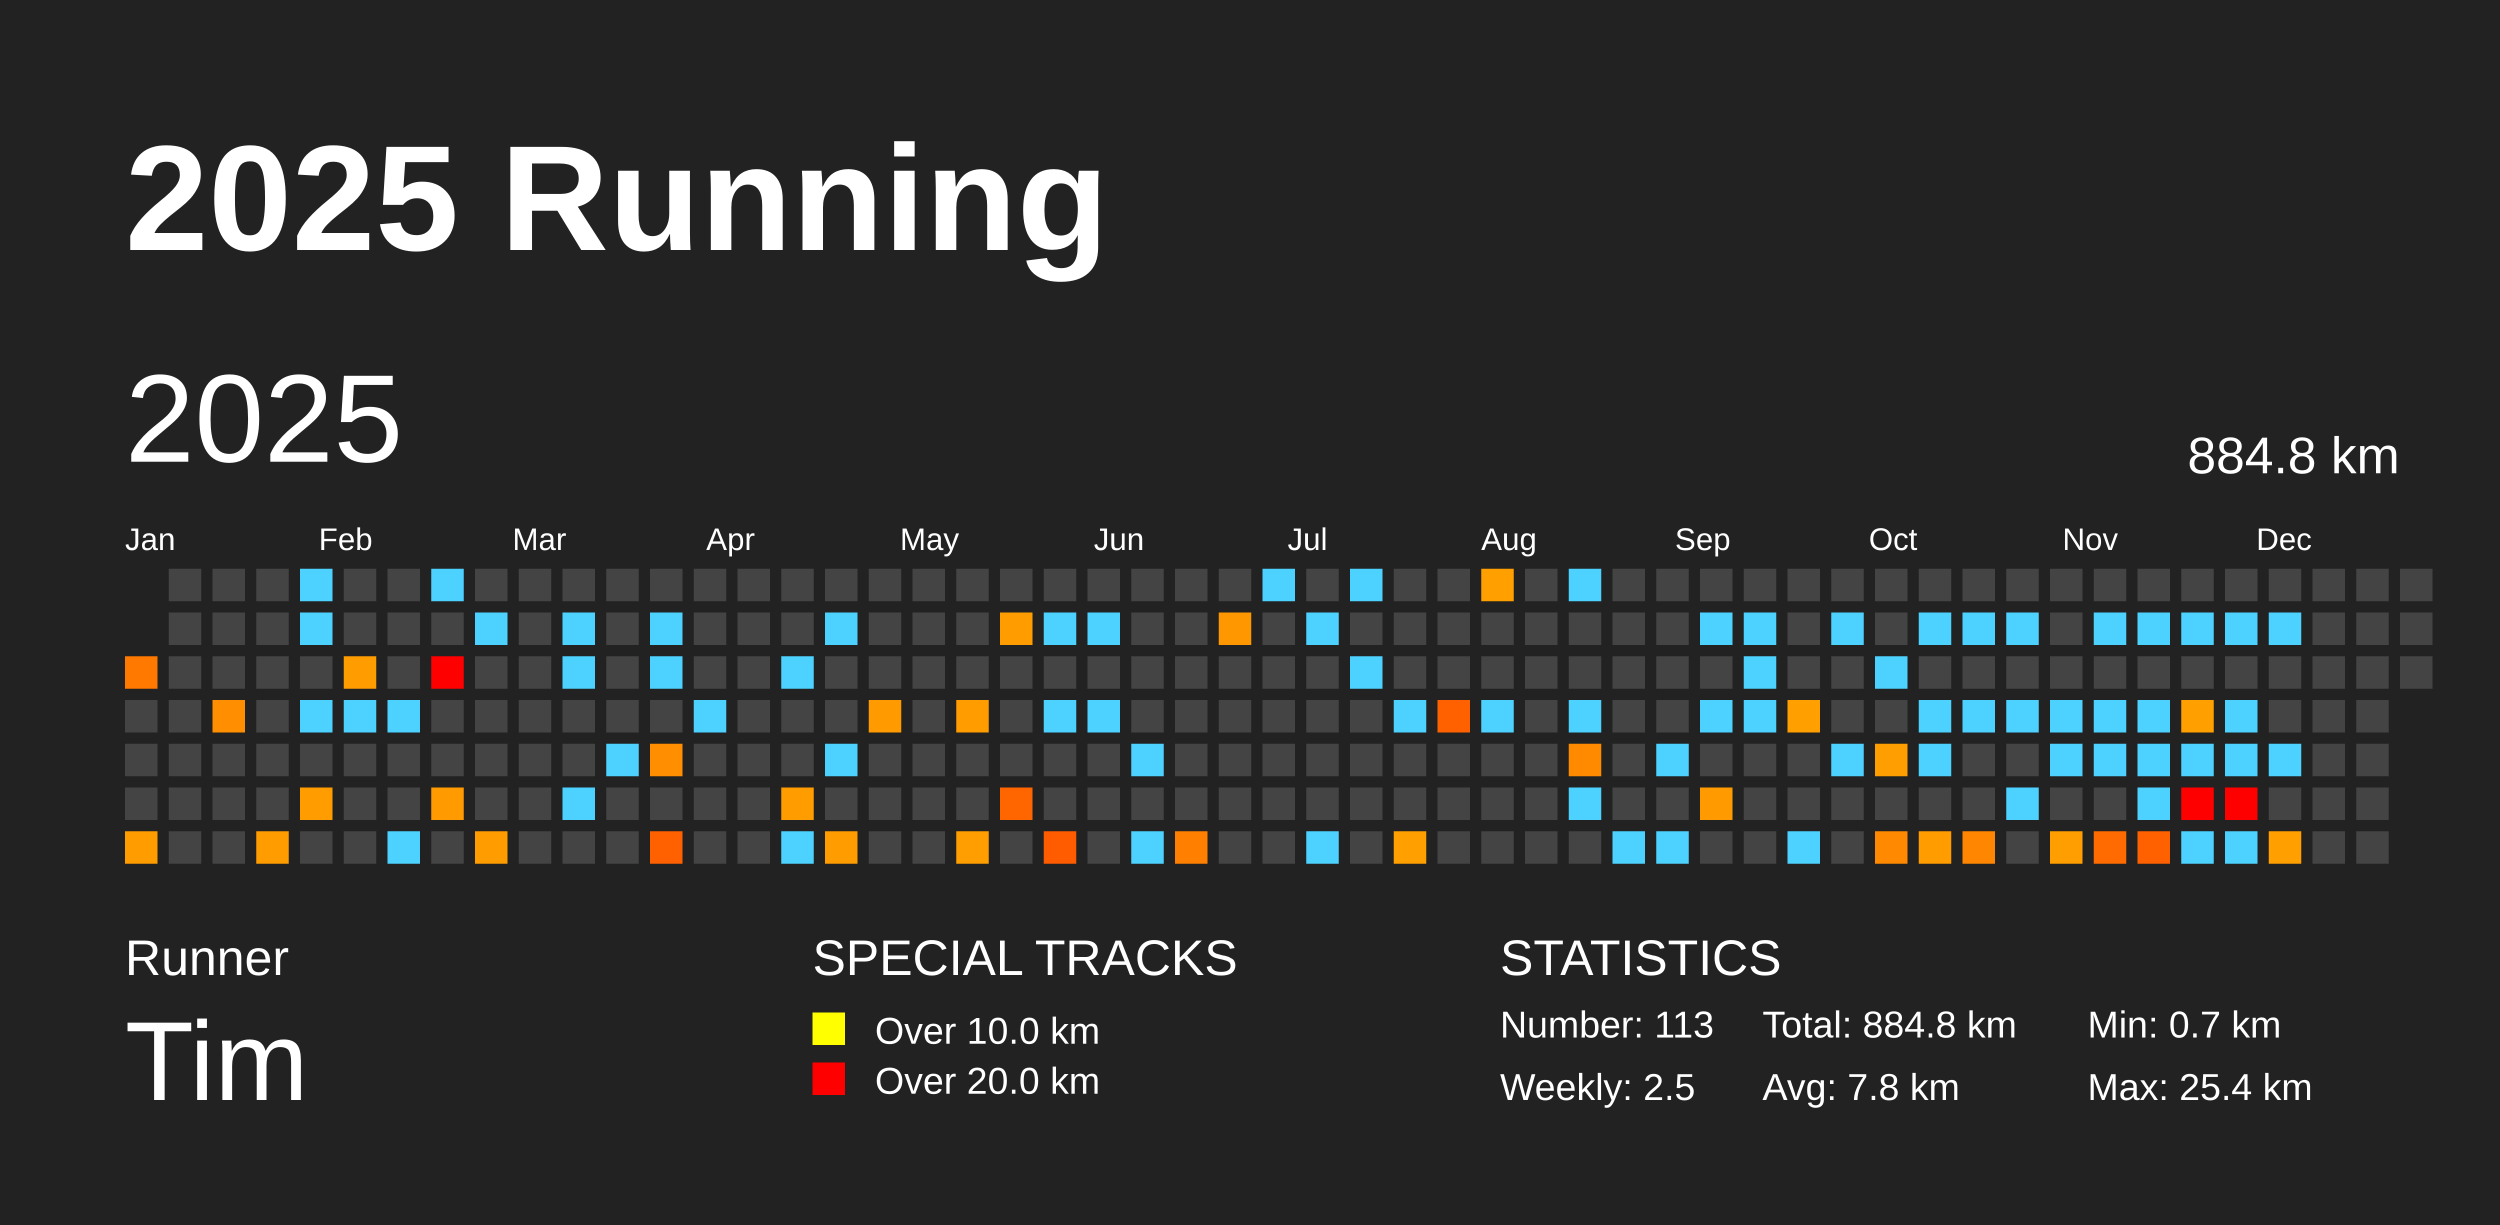
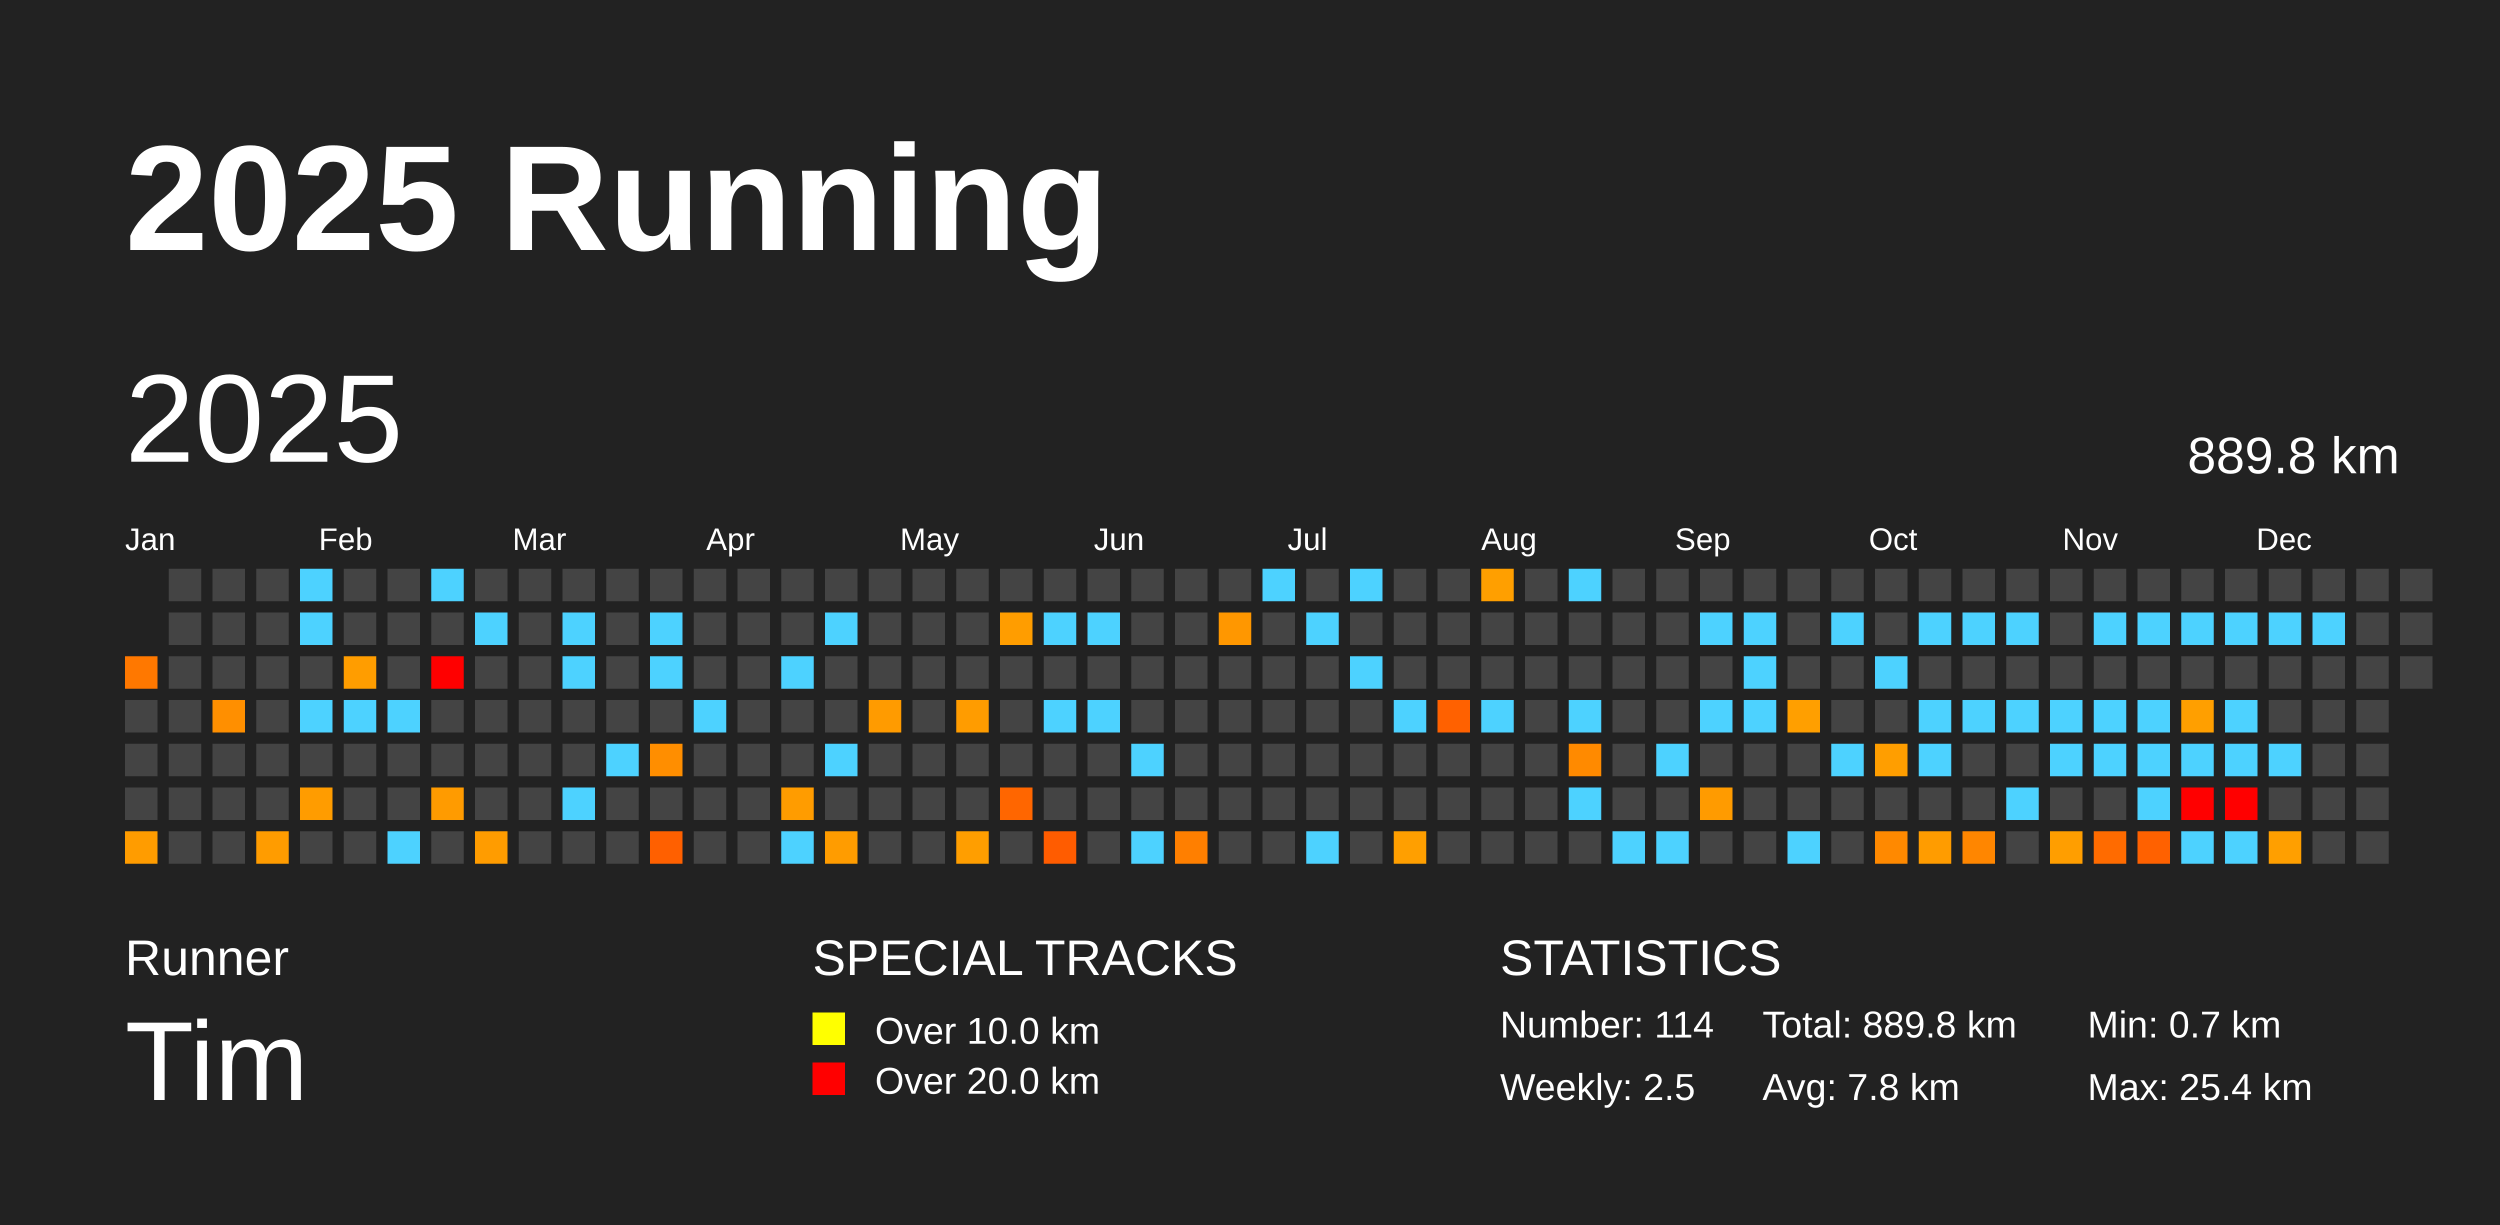
<svg xmlns="http://www.w3.org/2000/svg" baseProfile="full" height="98mm" version="1.1" viewBox="0,0,200,98" width="200mm">
  <defs />
  <rect fill="#222222" height="98" width="200" x="0" y="0" />
  <text fill="#FFFFFF" style="font-size:12px; font-family:Arial; font-weight:bold;" x="10" y="20">2025 Running</text>
  <text fill="#FFFFFF" style="font-size:4px; font-family:Arial" x="10" y="78">Runner</text>
  <text fill="#FFFFFF" style="font-size:9px; font-family:Arial" x="10" y="88">Tim</text>
  <text fill="#FFFFFF" style="font-size:4px; font-family:Arial" x="65" y="78">SPECIAL TRACKS</text>
  <rect fill="yellow" height="2.6" width="2.6" x="65" y="81" />
  <text fill="#FFFFFF" style="font-size:3px; font-family:Arial" x="70" y="83.5">Over 10.0 km</text>
  <rect fill="red" height="2.6" width="2.6" x="65" y="85" />
  <text fill="#FFFFFF" style="font-size:3px; font-family:Arial" x="70" y="87.5">Over 20.0 km</text>
  <text fill="#FFFFFF" style="font-size:4px; font-family:Arial" x="120" y="78">STATISTICS</text>
-   <text fill="#FFFFFF" style="font-size:3px; font-family:Arial" x="120" y="83">Number: 113</text>
+   <text fill="#FFFFFF" style="font-size:3px; font-family:Arial" x="120" y="83">Number: 114</text>
  <text fill="#FFFFFF" style="font-size:3px; font-family:Arial" x="120" y="88">Weekly: 2.5</text>
-   <text fill="#FFFFFF" style="font-size:3px; font-family:Arial" x="141" y="83">Total: 884.8 km</text>
+   <text fill="#FFFFFF" style="font-size:3px; font-family:Arial" x="141" y="83">Total: 889.8 km</text>
  <text fill="#FFFFFF" style="font-size:3px; font-family:Arial" x="141" y="88">Avg: 7.8 km</text>
  <text fill="#FFFFFF" style="font-size:3px; font-family:Arial" x="167" y="83">Min: 0.7 km</text>
  <text fill="#FFFFFF" style="font-size:3px; font-family:Arial" x="167" y="88">Max: 25.4 km</text>
  <text dominant-baseline="hanging" fill="#FFFFFF" style="font-size:10.0px; font-family:Arial;" x="10" y="30">2025</text>
-   <text dominant-baseline="hanging" fill="#FFFFFF" style="font-size:4.125px; font-family:Arial;" x="175" y="35">884.8 km</text>
+   <text dominant-baseline="hanging" fill="#FFFFFF" style="font-size:4.125px; font-family:Arial;" x="175" y="35">889.8 km</text>
  <text fill="#FFFFFF" style="font-size:2.5px; font-family:Arial" x="10.0" y="44">Jan</text>
  <text fill="#FFFFFF" style="font-size:2.5px; font-family:Arial" x="25.5" y="44">Feb</text>
  <text fill="#FFFFFF" style="font-size:2.5px; font-family:Arial" x="41.0" y="44">Mar</text>
  <text fill="#FFFFFF" style="font-size:2.5px; font-family:Arial" x="56.5" y="44">Apr</text>
  <text fill="#FFFFFF" style="font-size:2.5px; font-family:Arial" x="72.0" y="44">May</text>
  <text fill="#FFFFFF" style="font-size:2.5px; font-family:Arial" x="87.5" y="44">Jun</text>
  <text fill="#FFFFFF" style="font-size:2.5px; font-family:Arial" x="103.0" y="44">Jul</text>
  <text fill="#FFFFFF" style="font-size:2.5px; font-family:Arial" x="118.5" y="44">Aug</text>
  <text fill="#FFFFFF" style="font-size:2.5px; font-family:Arial" x="134.0" y="44">Sep</text>
  <text fill="#FFFFFF" style="font-size:2.5px; font-family:Arial" x="149.5" y="44">Oct</text>
  <text fill="#FFFFFF" style="font-size:2.5px; font-family:Arial" x="165.0" y="44">Nov</text>
  <text fill="#FFFFFF" style="font-size:2.5px; font-family:Arial" x="180.5" y="44">Dec</text>
  <rect fill="#ff7800" height="2.6" width="2.6" x="10.0" y="52.5" />
  <rect fill="#444444" height="2.6" width="2.6" x="10.0" y="56.0" />
  <rect fill="#444444" height="2.6" width="2.6" x="10.0" y="59.5" />
  <rect fill="#444444" height="2.6" width="2.6" x="10.0" y="63.0" />
  <rect fill="#ff9c00" height="2.6" width="2.6" x="10.0" y="66.5" />
  <rect fill="#444444" height="2.6" width="2.6" x="13.5" y="45.5" />
  <rect fill="#444444" height="2.6" width="2.6" x="13.5" y="49.0" />
  <rect fill="#444444" height="2.6" width="2.6" x="13.5" y="52.5" />
  <rect fill="#444444" height="2.6" width="2.6" x="13.5" y="56.0" />
  <rect fill="#444444" height="2.6" width="2.6" x="13.5" y="59.5" />
  <rect fill="#444444" height="2.6" width="2.6" x="13.5" y="63.0" />
  <rect fill="#444444" height="2.6" width="2.6" x="13.5" y="66.5" />
  <rect fill="#444444" height="2.6" width="2.6" x="17.0" y="45.5" />
  <rect fill="#444444" height="2.6" width="2.6" x="17.0" y="49.0" />
  <rect fill="#444444" height="2.6" width="2.6" x="17.0" y="52.5" />
  <rect fill="#ff8f00" height="2.6" width="2.6" x="17.0" y="56.0" />
  <rect fill="#444444" height="2.6" width="2.6" x="17.0" y="59.5" />
  <rect fill="#444444" height="2.6" width="2.6" x="17.0" y="63.0" />
  <rect fill="#444444" height="2.6" width="2.6" x="17.0" y="66.5" />
  <rect fill="#444444" height="2.6" width="2.6" x="20.5" y="45.5" />
  <rect fill="#444444" height="2.6" width="2.6" x="20.5" y="49.0" />
  <rect fill="#444444" height="2.6" width="2.6" x="20.5" y="52.5" />
  <rect fill="#444444" height="2.6" width="2.6" x="20.5" y="56.0" />
  <rect fill="#444444" height="2.6" width="2.6" x="20.5" y="59.5" />
  <rect fill="#444444" height="2.6" width="2.6" x="20.5" y="63.0" />
  <rect fill="#ff9c00" height="2.6" width="2.6" x="20.5" y="66.5" />
  <rect fill="#4dd2ff" height="2.6" width="2.6" x="24.0" y="45.5" />
  <rect fill="#4dd2ff" height="2.6" width="2.6" x="24.0" y="49.0" />
  <rect fill="#444444" height="2.6" width="2.6" x="24.0" y="52.5" />
  <rect fill="#4dd2ff" height="2.6" width="2.6" x="24.0" y="56.0" />
  <rect fill="#444444" height="2.6" width="2.6" x="24.0" y="59.5" />
  <rect fill="#ff9c00" height="2.6" width="2.6" x="24.0" y="63.0" />
  <rect fill="#444444" height="2.6" width="2.6" x="24.0" y="66.5" />
  <rect fill="#444444" height="2.6" width="2.6" x="27.5" y="45.5" />
  <rect fill="#444444" height="2.6" width="2.6" x="27.5" y="49.0" />
  <rect fill="#ff9d00" height="2.6" width="2.6" x="27.5" y="52.5" />
  <rect fill="#4dd2ff" height="2.6" width="2.6" x="27.5" y="56.0" />
  <rect fill="#444444" height="2.6" width="2.6" x="27.5" y="59.5" />
  <rect fill="#444444" height="2.6" width="2.6" x="27.5" y="63.0" />
  <rect fill="#444444" height="2.6" width="2.6" x="27.5" y="66.5" />
  <rect fill="#444444" height="2.6" width="2.6" x="31.0" y="45.5" />
  <rect fill="#444444" height="2.6" width="2.6" x="31.0" y="49.0" />
  <rect fill="#444444" height="2.6" width="2.6" x="31.0" y="52.5" />
  <rect fill="#4dd2ff" height="2.6" width="2.6" x="31.0" y="56.0" />
  <rect fill="#444444" height="2.6" width="2.6" x="31.0" y="59.5" />
  <rect fill="#444444" height="2.6" width="2.6" x="31.0" y="63.0" />
  <rect fill="#4dd2ff" height="2.6" width="2.6" x="31.0" y="66.5" />
  <rect fill="#4dd2ff" height="2.6" width="2.6" x="34.5" y="45.5" />
  <rect fill="#444444" height="2.6" width="2.6" x="34.5" y="49.0" />
  <rect fill="red" height="2.6" width="2.6" x="34.5" y="52.5" />
  <rect fill="#444444" height="2.6" width="2.6" x="34.5" y="56.0" />
  <rect fill="#444444" height="2.6" width="2.6" x="34.5" y="59.5" />
  <rect fill="#ff9b00" height="2.6" width="2.6" x="34.5" y="63.0" />
  <rect fill="#444444" height="2.6" width="2.6" x="34.5" y="66.5" />
  <rect fill="#444444" height="2.6" width="2.6" x="38.0" y="45.5" />
  <rect fill="#4dd2ff" height="2.6" width="2.6" x="38.0" y="49.0" />
  <rect fill="#444444" height="2.6" width="2.6" x="38.0" y="52.5" />
  <rect fill="#444444" height="2.6" width="2.6" x="38.0" y="56.0" />
  <rect fill="#444444" height="2.6" width="2.6" x="38.0" y="59.5" />
  <rect fill="#444444" height="2.6" width="2.6" x="38.0" y="63.0" />
  <rect fill="#ff9c00" height="2.6" width="2.6" x="38.0" y="66.5" />
  <rect fill="#444444" height="2.6" width="2.6" x="41.5" y="45.5" />
  <rect fill="#444444" height="2.6" width="2.6" x="41.5" y="49.0" />
  <rect fill="#444444" height="2.6" width="2.6" x="41.5" y="52.5" />
  <rect fill="#444444" height="2.6" width="2.6" x="41.5" y="56.0" />
  <rect fill="#444444" height="2.6" width="2.6" x="41.5" y="59.5" />
  <rect fill="#444444" height="2.6" width="2.6" x="41.5" y="63.0" />
  <rect fill="#444444" height="2.6" width="2.6" x="41.5" y="66.5" />
  <rect fill="#444444" height="2.6" width="2.6" x="45.0" y="45.5" />
  <rect fill="#4dd2ff" height="2.6" width="2.6" x="45.0" y="49.0" />
  <rect fill="#4dd2ff" height="2.6" width="2.6" x="45.0" y="52.5" />
  <rect fill="#444444" height="2.6" width="2.6" x="45.0" y="56.0" />
  <rect fill="#444444" height="2.6" width="2.6" x="45.0" y="59.5" />
  <rect fill="#4dd2ff" height="2.6" width="2.6" x="45.0" y="63.0" />
  <rect fill="#444444" height="2.6" width="2.6" x="45.0" y="66.5" />
  <rect fill="#444444" height="2.6" width="2.6" x="48.5" y="45.5" />
  <rect fill="#444444" height="2.6" width="2.6" x="48.5" y="49.0" />
  <rect fill="#444444" height="2.6" width="2.6" x="48.5" y="52.5" />
  <rect fill="#444444" height="2.6" width="2.6" x="48.5" y="56.0" />
  <rect fill="#4dd2ff" height="2.6" width="2.6" x="48.5" y="59.5" />
  <rect fill="#444444" height="2.6" width="2.6" x="48.5" y="63.0" />
  <rect fill="#444444" height="2.6" width="2.6" x="48.5" y="66.5" />
  <rect fill="#444444" height="2.6" width="2.6" x="52.0" y="45.5" />
  <rect fill="#4dd2ff" height="2.6" width="2.6" x="52.0" y="49.0" />
  <rect fill="#4dd2ff" height="2.6" width="2.6" x="52.0" y="52.5" />
  <rect fill="#444444" height="2.6" width="2.6" x="52.0" y="56.0" />
  <rect fill="#ff8e00" height="2.6" width="2.6" x="52.0" y="59.5" />
  <rect fill="#444444" height="2.6" width="2.6" x="52.0" y="63.0" />
  <rect fill="#ff6000" height="2.6" width="2.6" x="52.0" y="66.5" />
  <rect fill="#444444" height="2.6" width="2.6" x="55.5" y="45.5" />
  <rect fill="#444444" height="2.6" width="2.6" x="55.5" y="49.0" />
  <rect fill="#444444" height="2.6" width="2.6" x="55.5" y="52.5" />
  <rect fill="#4dd2ff" height="2.6" width="2.6" x="55.5" y="56.0" />
  <rect fill="#444444" height="2.6" width="2.6" x="55.5" y="59.5" />
  <rect fill="#444444" height="2.6" width="2.6" x="55.5" y="63.0" />
  <rect fill="#444444" height="2.6" width="2.6" x="55.5" y="66.5" />
  <rect fill="#444444" height="2.6" width="2.6" x="59.0" y="45.5" />
  <rect fill="#444444" height="2.6" width="2.6" x="59.0" y="49.0" />
  <rect fill="#444444" height="2.6" width="2.6" x="59.0" y="52.5" />
  <rect fill="#444444" height="2.6" width="2.6" x="59.0" y="56.0" />
  <rect fill="#444444" height="2.6" width="2.6" x="59.0" y="59.5" />
  <rect fill="#444444" height="2.6" width="2.6" x="59.0" y="63.0" />
  <rect fill="#444444" height="2.6" width="2.6" x="59.0" y="66.5" />
  <rect fill="#444444" height="2.6" width="2.6" x="62.5" y="45.5" />
  <rect fill="#444444" height="2.6" width="2.6" x="62.5" y="49.0" />
  <rect fill="#4dd2ff" height="2.6" width="2.6" x="62.5" y="52.5" />
  <rect fill="#444444" height="2.6" width="2.6" x="62.5" y="56.0" />
  <rect fill="#444444" height="2.6" width="2.6" x="62.5" y="59.5" />
  <rect fill="#ff9c00" height="2.6" width="2.6" x="62.5" y="63.0" />
  <rect fill="#4dd2ff" height="2.6" width="2.6" x="62.5" y="66.5" />
  <rect fill="#444444" height="2.6" width="2.6" x="66.0" y="45.5" />
  <rect fill="#4dd2ff" height="2.6" width="2.6" x="66.0" y="49.0" />
  <rect fill="#444444" height="2.6" width="2.6" x="66.0" y="52.5" />
  <rect fill="#444444" height="2.6" width="2.6" x="66.0" y="56.0" />
  <rect fill="#4dd2ff" height="2.6" width="2.6" x="66.0" y="59.5" />
  <rect fill="#444444" height="2.6" width="2.6" x="66.0" y="63.0" />
  <rect fill="#ff9c00" height="2.6" width="2.6" x="66.0" y="66.5" />
  <rect fill="#444444" height="2.6" width="2.6" x="69.5" y="45.5" />
  <rect fill="#444444" height="2.6" width="2.6" x="69.5" y="49.0" />
  <rect fill="#444444" height="2.6" width="2.6" x="69.5" y="52.5" />
  <rect fill="#ff9b00" height="2.6" width="2.6" x="69.5" y="56.0" />
  <rect fill="#444444" height="2.6" width="2.6" x="69.5" y="59.5" />
  <rect fill="#444444" height="2.6" width="2.6" x="69.5" y="63.0" />
  <rect fill="#444444" height="2.6" width="2.6" x="69.5" y="66.5" />
  <rect fill="#444444" height="2.6" width="2.6" x="73.0" y="45.5" />
  <rect fill="#444444" height="2.6" width="2.6" x="73.0" y="49.0" />
  <rect fill="#444444" height="2.6" width="2.6" x="73.0" y="52.5" />
  <rect fill="#444444" height="2.6" width="2.6" x="73.0" y="56.0" />
  <rect fill="#444444" height="2.6" width="2.6" x="73.0" y="59.5" />
  <rect fill="#444444" height="2.6" width="2.6" x="73.0" y="63.0" />
  <rect fill="#444444" height="2.6" width="2.6" x="73.0" y="66.5" />
  <rect fill="#444444" height="2.6" width="2.6" x="76.5" y="45.5" />
  <rect fill="#444444" height="2.6" width="2.6" x="76.5" y="49.0" />
  <rect fill="#444444" height="2.6" width="2.6" x="76.5" y="52.5" />
  <rect fill="#ff9c00" height="2.6" width="2.6" x="76.5" y="56.0" />
  <rect fill="#444444" height="2.6" width="2.6" x="76.5" y="59.5" />
  <rect fill="#444444" height="2.6" width="2.6" x="76.5" y="63.0" />
  <rect fill="#ff9e00" height="2.6" width="2.6" x="76.5" y="66.5" />
  <rect fill="#444444" height="2.6" width="2.6" x="80.0" y="45.5" />
  <rect fill="#ff9d00" height="2.6" width="2.6" x="80.0" y="49.0" />
  <rect fill="#444444" height="2.6" width="2.6" x="80.0" y="52.5" />
  <rect fill="#444444" height="2.6" width="2.6" x="80.0" y="56.0" />
  <rect fill="#444444" height="2.6" width="2.6" x="80.0" y="59.5" />
  <rect fill="#ff6600" height="2.6" width="2.6" x="80.0" y="63.0" />
  <rect fill="#444444" height="2.6" width="2.6" x="80.0" y="66.5" />
  <rect fill="#444444" height="2.6" width="2.6" x="83.5" y="45.5" />
  <rect fill="#4dd2ff" height="2.6" width="2.6" x="83.5" y="49.0" />
  <rect fill="#444444" height="2.6" width="2.6" x="83.5" y="52.5" />
  <rect fill="#4dd2ff" height="2.6" width="2.6" x="83.5" y="56.0" />
  <rect fill="#444444" height="2.6" width="2.6" x="83.5" y="59.5" />
  <rect fill="#444444" height="2.6" width="2.6" x="83.5" y="63.0" />
  <rect fill="#ff5c00" height="2.6" width="2.6" x="83.5" y="66.5" />
  <rect fill="#444444" height="2.6" width="2.6" x="87.0" y="45.5" />
  <rect fill="#4dd2ff" height="2.6" width="2.6" x="87.0" y="49.0" />
  <rect fill="#444444" height="2.6" width="2.6" x="87.0" y="52.5" />
  <rect fill="#4dd2ff" height="2.6" width="2.6" x="87.0" y="56.0" />
  <rect fill="#444444" height="2.6" width="2.6" x="87.0" y="59.5" />
  <rect fill="#444444" height="2.6" width="2.6" x="87.0" y="63.0" />
  <rect fill="#444444" height="2.6" width="2.6" x="87.0" y="66.5" />
  <rect fill="#444444" height="2.6" width="2.6" x="90.5" y="45.5" />
  <rect fill="#444444" height="2.6" width="2.6" x="90.5" y="49.0" />
  <rect fill="#444444" height="2.6" width="2.6" x="90.5" y="52.5" />
  <rect fill="#444444" height="2.6" width="2.6" x="90.5" y="56.0" />
  <rect fill="#4dd2ff" height="2.6" width="2.6" x="90.5" y="59.5" />
  <rect fill="#444444" height="2.6" width="2.6" x="90.5" y="63.0" />
  <rect fill="#4dd2ff" height="2.6" width="2.6" x="90.5" y="66.5" />
  <rect fill="#444444" height="2.6" width="2.6" x="94.0" y="45.5" />
  <rect fill="#444444" height="2.6" width="2.6" x="94.0" y="49.0" />
  <rect fill="#444444" height="2.6" width="2.6" x="94.0" y="52.5" />
  <rect fill="#444444" height="2.6" width="2.6" x="94.0" y="56.0" />
  <rect fill="#444444" height="2.6" width="2.6" x="94.0" y="59.5" />
  <rect fill="#444444" height="2.6" width="2.6" x="94.0" y="63.0" />
  <rect fill="#ff7f00" height="2.6" width="2.6" x="94.0" y="66.5" />
  <rect fill="#444444" height="2.6" width="2.6" x="97.5" y="45.5" />
  <rect fill="#ff9700" height="2.6" width="2.6" x="97.5" y="49.0" />
  <rect fill="#444444" height="2.6" width="2.6" x="97.5" y="52.5" />
  <rect fill="#444444" height="2.6" width="2.6" x="97.5" y="56.0" />
  <rect fill="#444444" height="2.6" width="2.6" x="97.5" y="59.5" />
  <rect fill="#444444" height="2.6" width="2.6" x="97.5" y="63.0" />
  <rect fill="#444444" height="2.6" width="2.6" x="97.5" y="66.5" />
  <rect fill="#4dd2ff" height="2.6" width="2.6" x="101.0" y="45.5" />
  <rect fill="#444444" height="2.6" width="2.6" x="101.0" y="49.0" />
  <rect fill="#444444" height="2.6" width="2.6" x="101.0" y="52.5" />
  <rect fill="#444444" height="2.6" width="2.6" x="101.0" y="56.0" />
  <rect fill="#444444" height="2.6" width="2.6" x="101.0" y="59.5" />
  <rect fill="#444444" height="2.6" width="2.6" x="101.0" y="63.0" />
  <rect fill="#444444" height="2.6" width="2.6" x="101.0" y="66.5" />
  <rect fill="#444444" height="2.6" width="2.6" x="104.5" y="45.5" />
  <rect fill="#4dd2ff" height="2.6" width="2.6" x="104.5" y="49.0" />
  <rect fill="#444444" height="2.6" width="2.6" x="104.5" y="52.5" />
  <rect fill="#444444" height="2.6" width="2.6" x="104.5" y="56.0" />
  <rect fill="#444444" height="2.6" width="2.6" x="104.5" y="59.5" />
  <rect fill="#444444" height="2.6" width="2.6" x="104.5" y="63.0" />
  <rect fill="#4dd2ff" height="2.6" width="2.6" x="104.5" y="66.5" />
  <rect fill="#4dd2ff" height="2.6" width="2.6" x="108.0" y="45.5" />
  <rect fill="#444444" height="2.6" width="2.6" x="108.0" y="49.0" />
  <rect fill="#4dd2ff" height="2.6" width="2.6" x="108.0" y="52.5" />
  <rect fill="#444444" height="2.6" width="2.6" x="108.0" y="56.0" />
  <rect fill="#444444" height="2.6" width="2.6" x="108.0" y="59.5" />
  <rect fill="#444444" height="2.6" width="2.6" x="108.0" y="63.0" />
  <rect fill="#444444" height="2.6" width="2.6" x="108.0" y="66.5" />
  <rect fill="#444444" height="2.6" width="2.6" x="111.5" y="45.5" />
  <rect fill="#444444" height="2.6" width="2.6" x="111.5" y="49.0" />
  <rect fill="#444444" height="2.6" width="2.6" x="111.5" y="52.5" />
  <rect fill="#4dd2ff" height="2.6" width="2.6" x="111.5" y="56.0" />
  <rect fill="#444444" height="2.6" width="2.6" x="111.5" y="59.5" />
  <rect fill="#444444" height="2.6" width="2.6" x="111.5" y="63.0" />
  <rect fill="#ff9f00" height="2.6" width="2.6" x="111.5" y="66.5" />
  <rect fill="#444444" height="2.6" width="2.6" x="115.0" y="45.5" />
  <rect fill="#444444" height="2.6" width="2.6" x="115.0" y="49.0" />
  <rect fill="#444444" height="2.6" width="2.6" x="115.0" y="52.5" />
  <rect fill="#ff6100" height="2.6" width="2.6" x="115.0" y="56.0" />
  <rect fill="#444444" height="2.6" width="2.6" x="115.0" y="59.5" />
  <rect fill="#444444" height="2.6" width="2.6" x="115.0" y="63.0" />
  <rect fill="#444444" height="2.6" width="2.6" x="115.0" y="66.5" />
  <rect fill="#ff9f00" height="2.6" width="2.6" x="118.5" y="45.5" />
  <rect fill="#444444" height="2.6" width="2.6" x="118.5" y="49.0" />
  <rect fill="#444444" height="2.6" width="2.6" x="118.5" y="52.5" />
  <rect fill="#4dd2ff" height="2.6" width="2.6" x="118.5" y="56.0" />
  <rect fill="#444444" height="2.6" width="2.6" x="118.5" y="59.5" />
  <rect fill="#444444" height="2.6" width="2.6" x="118.5" y="63.0" />
  <rect fill="#444444" height="2.6" width="2.6" x="118.5" y="66.5" />
  <rect fill="#444444" height="2.6" width="2.6" x="122.0" y="45.5" />
  <rect fill="#444444" height="2.6" width="2.6" x="122.0" y="49.0" />
  <rect fill="#444444" height="2.6" width="2.6" x="122.0" y="52.5" />
  <rect fill="#444444" height="2.6" width="2.6" x="122.0" y="56.0" />
  <rect fill="#444444" height="2.6" width="2.6" x="122.0" y="59.5" />
  <rect fill="#444444" height="2.6" width="2.6" x="122.0" y="63.0" />
  <rect fill="#444444" height="2.6" width="2.6" x="122.0" y="66.5" />
  <rect fill="#4dd2ff" height="2.6" width="2.6" x="125.5" y="45.5" />
  <rect fill="#444444" height="2.6" width="2.6" x="125.5" y="49.0" />
  <rect fill="#444444" height="2.6" width="2.6" x="125.5" y="52.5" />
  <rect fill="#4dd2ff" height="2.6" width="2.6" x="125.5" y="56.0" />
  <rect fill="#ff8a00" height="2.6" width="2.6" x="125.5" y="59.5" />
  <rect fill="#4dd2ff" height="2.6" width="2.6" x="125.5" y="63.0" />
  <rect fill="#444444" height="2.6" width="2.6" x="125.5" y="66.5" />
  <rect fill="#444444" height="2.6" width="2.6" x="129.0" y="45.5" />
  <rect fill="#444444" height="2.6" width="2.6" x="129.0" y="49.0" />
  <rect fill="#444444" height="2.6" width="2.6" x="129.0" y="52.5" />
  <rect fill="#444444" height="2.6" width="2.6" x="129.0" y="56.0" />
  <rect fill="#444444" height="2.6" width="2.6" x="129.0" y="59.5" />
  <rect fill="#444444" height="2.6" width="2.6" x="129.0" y="63.0" />
  <rect fill="#4dd2ff" height="2.6" width="2.6" x="129.0" y="66.5" />
  <rect fill="#444444" height="2.6" width="2.6" x="132.5" y="45.5" />
  <rect fill="#444444" height="2.6" width="2.6" x="132.5" y="49.0" />
  <rect fill="#444444" height="2.6" width="2.6" x="132.5" y="52.5" />
  <rect fill="#444444" height="2.6" width="2.6" x="132.5" y="56.0" />
  <rect fill="#4dd2ff" height="2.6" width="2.6" x="132.5" y="59.5" />
  <rect fill="#444444" height="2.6" width="2.6" x="132.5" y="63.0" />
  <rect fill="#4dd2ff" height="2.6" width="2.6" x="132.5" y="66.5" />
  <rect fill="#444444" height="2.6" width="2.6" x="136.0" y="45.5" />
  <rect fill="#4dd2ff" height="2.6" width="2.6" x="136.0" y="49.0" />
  <rect fill="#444444" height="2.6" width="2.6" x="136.0" y="52.5" />
  <rect fill="#4dd2ff" height="2.6" width="2.6" x="136.0" y="56.0" />
  <rect fill="#444444" height="2.6" width="2.6" x="136.0" y="59.5" />
  <rect fill="#ff9b00" height="2.6" width="2.6" x="136.0" y="63.0" />
  <rect fill="#444444" height="2.6" width="2.6" x="136.0" y="66.5" />
  <rect fill="#444444" height="2.6" width="2.6" x="139.5" y="45.5" />
  <rect fill="#4dd2ff" height="2.6" width="2.6" x="139.5" y="49.0" />
  <rect fill="#4dd2ff" height="2.6" width="2.6" x="139.5" y="52.5" />
  <rect fill="#4dd2ff" height="2.6" width="2.6" x="139.5" y="56.0" />
  <rect fill="#444444" height="2.6" width="2.6" x="139.5" y="59.5" />
  <rect fill="#444444" height="2.6" width="2.6" x="139.5" y="63.0" />
  <rect fill="#444444" height="2.6" width="2.6" x="139.5" y="66.5" />
  <rect fill="#444444" height="2.6" width="2.6" x="143.0" y="45.5" />
  <rect fill="#444444" height="2.6" width="2.6" x="143.0" y="49.0" />
  <rect fill="#444444" height="2.6" width="2.6" x="143.0" y="52.5" />
  <rect fill="#ff9f00" height="2.6" width="2.6" x="143.0" y="56.0" />
  <rect fill="#444444" height="2.6" width="2.6" x="143.0" y="59.5" />
  <rect fill="#444444" height="2.6" width="2.6" x="143.0" y="63.0" />
  <rect fill="#4dd2ff" height="2.6" width="2.6" x="143.0" y="66.5" />
  <rect fill="#444444" height="2.6" width="2.6" x="146.5" y="45.5" />
  <rect fill="#4dd2ff" height="2.6" width="2.6" x="146.5" y="49.0" />
  <rect fill="#444444" height="2.6" width="2.6" x="146.5" y="52.5" />
  <rect fill="#444444" height="2.6" width="2.6" x="146.5" y="56.0" />
  <rect fill="#4dd2ff" height="2.6" width="2.6" x="146.5" y="59.5" />
  <rect fill="#444444" height="2.6" width="2.6" x="146.5" y="63.0" />
  <rect fill="#444444" height="2.6" width="2.6" x="146.5" y="66.5" />
  <rect fill="#444444" height="2.6" width="2.6" x="150.0" y="45.5" />
  <rect fill="#444444" height="2.6" width="2.6" x="150.0" y="49.0" />
  <rect fill="#4dd2ff" height="2.6" width="2.6" x="150.0" y="52.5" />
  <rect fill="#444444" height="2.6" width="2.6" x="150.0" y="56.0" />
  <rect fill="#ff9e00" height="2.6" width="2.6" x="150.0" y="59.5" />
  <rect fill="#444444" height="2.6" width="2.6" x="150.0" y="63.0" />
  <rect fill="#ff8900" height="2.6" width="2.6" x="150.0" y="66.5" />
  <rect fill="#444444" height="2.6" width="2.6" x="153.5" y="45.5" />
  <rect fill="#4dd2ff" height="2.6" width="2.6" x="153.5" y="49.0" />
  <rect fill="#444444" height="2.6" width="2.6" x="153.5" y="52.5" />
  <rect fill="#4dd2ff" height="2.6" width="2.6" x="153.5" y="56.0" />
  <rect fill="#4dd2ff" height="2.6" width="2.6" x="153.5" y="59.5" />
  <rect fill="#444444" height="2.6" width="2.6" x="153.5" y="63.0" />
  <rect fill="#ff9c00" height="2.6" width="2.6" x="153.5" y="66.5" />
  <rect fill="#444444" height="2.6" width="2.6" x="157.0" y="45.5" />
  <rect fill="#4dd2ff" height="2.6" width="2.6" x="157.0" y="49.0" />
  <rect fill="#444444" height="2.6" width="2.6" x="157.0" y="52.5" />
  <rect fill="#4dd2ff" height="2.6" width="2.6" x="157.0" y="56.0" />
  <rect fill="#444444" height="2.6" width="2.6" x="157.0" y="59.5" />
  <rect fill="#444444" height="2.6" width="2.6" x="157.0" y="63.0" />
  <rect fill="#ff8600" height="2.6" width="2.6" x="157.0" y="66.5" />
  <rect fill="#444444" height="2.6" width="2.6" x="160.5" y="45.5" />
  <rect fill="#4dd2ff" height="2.6" width="2.6" x="160.5" y="49.0" />
  <rect fill="#444444" height="2.6" width="2.6" x="160.5" y="52.5" />
  <rect fill="#4dd2ff" height="2.6" width="2.6" x="160.5" y="56.0" />
  <rect fill="#444444" height="2.6" width="2.6" x="160.5" y="59.5" />
  <rect fill="#4dd2ff" height="2.6" width="2.6" x="160.5" y="63.0" />
  <rect fill="#444444" height="2.6" width="2.6" x="160.5" y="66.5" />
  <rect fill="#444444" height="2.6" width="2.6" x="164.0" y="45.5" />
  <rect fill="#444444" height="2.6" width="2.6" x="164.0" y="49.0" />
  <rect fill="#444444" height="2.6" width="2.6" x="164.0" y="52.5" />
  <rect fill="#4dd2ff" height="2.6" width="2.6" x="164.0" y="56.0" />
  <rect fill="#4dd2ff" height="2.6" width="2.6" x="164.0" y="59.5" />
  <rect fill="#444444" height="2.6" width="2.6" x="164.0" y="63.0" />
  <rect fill="#ff9e00" height="2.6" width="2.6" x="164.0" y="66.5" />
  <rect fill="#444444" height="2.6" width="2.6" x="167.5" y="45.5" />
  <rect fill="#4dd2ff" height="2.6" width="2.6" x="167.5" y="49.0" />
  <rect fill="#444444" height="2.6" width="2.6" x="167.5" y="52.5" />
  <rect fill="#4dd2ff" height="2.6" width="2.6" x="167.5" y="56.0" />
  <rect fill="#4dd2ff" height="2.6" width="2.6" x="167.5" y="59.5" />
  <rect fill="#444444" height="2.6" width="2.6" x="167.5" y="63.0" />
  <rect fill="#ff6b00" height="2.6" width="2.6" x="167.5" y="66.5" />
  <rect fill="#444444" height="2.6" width="2.6" x="171.0" y="45.5" />
  <rect fill="#4dd2ff" height="2.6" width="2.6" x="171.0" y="49.0" />
  <rect fill="#444444" height="2.6" width="2.6" x="171.0" y="52.5" />
  <rect fill="#4dd2ff" height="2.6" width="2.6" x="171.0" y="56.0" />
  <rect fill="#4dd2ff" height="2.6" width="2.6" x="171.0" y="59.5" />
  <rect fill="#4dd2ff" height="2.6" width="2.6" x="171.0" y="63.0" />
  <rect fill="#ff6100" height="2.6" width="2.6" x="171.0" y="66.5" />
  <rect fill="#444444" height="2.6" width="2.6" x="174.5" y="45.5" />
  <rect fill="#4dd2ff" height="2.6" width="2.6" x="174.5" y="49.0" />
  <rect fill="#444444" height="2.6" width="2.6" x="174.5" y="52.5" />
  <rect fill="#ff9f00" height="2.6" width="2.6" x="174.5" y="56.0" />
  <rect fill="#4dd2ff" height="2.6" width="2.6" x="174.5" y="59.5" />
  <rect fill="red" height="2.6" width="2.6" x="174.5" y="63.0" />
  <rect fill="#4dd2ff" height="2.6" width="2.6" x="174.5" y="66.5" />
  <rect fill="#444444" height="2.6" width="2.6" x="178.0" y="45.5" />
  <rect fill="#4dd2ff" height="2.6" width="2.6" x="178.0" y="49.0" />
  <rect fill="#444444" height="2.6" width="2.6" x="178.0" y="52.5" />
  <rect fill="#4dd2ff" height="2.6" width="2.6" x="178.0" y="56.0" />
  <rect fill="#4dd2ff" height="2.6" width="2.6" x="178.0" y="59.5" />
  <rect fill="red" height="2.6" width="2.6" x="178.0" y="63.0" />
  <rect fill="#4dd2ff" height="2.6" width="2.6" x="178.0" y="66.5" />
  <rect fill="#444444" height="2.6" width="2.6" x="181.5" y="45.5" />
  <rect fill="#4dd2ff" height="2.6" width="2.6" x="181.5" y="49.0" />
  <rect fill="#444444" height="2.6" width="2.6" x="181.5" y="52.5" />
  <rect fill="#444444" height="2.6" width="2.6" x="181.5" y="56.0" />
  <rect fill="#4dd2ff" height="2.6" width="2.6" x="181.5" y="59.5" />
  <rect fill="#444444" height="2.6" width="2.6" x="181.5" y="63.0" />
  <rect fill="#ff9f00" height="2.6" width="2.6" x="181.5" y="66.5" />
  <rect fill="#444444" height="2.6" width="2.6" x="185.0" y="45.5" />
-   <rect fill="#444444" height="2.6" width="2.6" x="185.0" y="49.0" />
+   <rect fill="#4dd2ff" height="2.6" width="2.6" x="185.0" y="49.0" />
  <rect fill="#444444" height="2.6" width="2.6" x="185.0" y="52.5" />
  <rect fill="#444444" height="2.6" width="2.6" x="185.0" y="56.0" />
  <rect fill="#444444" height="2.6" width="2.6" x="185.0" y="59.5" />
  <rect fill="#444444" height="2.6" width="2.6" x="185.0" y="63.0" />
  <rect fill="#444444" height="2.6" width="2.6" x="185.0" y="66.5" />
  <rect fill="#444444" height="2.6" width="2.6" x="188.5" y="45.5" />
  <rect fill="#444444" height="2.6" width="2.6" x="188.5" y="49.0" />
  <rect fill="#444444" height="2.6" width="2.6" x="188.5" y="52.5" />
  <rect fill="#444444" height="2.6" width="2.6" x="188.5" y="56.0" />
  <rect fill="#444444" height="2.6" width="2.6" x="188.5" y="59.5" />
  <rect fill="#444444" height="2.6" width="2.6" x="188.5" y="63.0" />
  <rect fill="#444444" height="2.6" width="2.6" x="188.5" y="66.5" />
  <rect fill="#444444" height="2.6" width="2.6" x="192.0" y="45.5" />
  <rect fill="#444444" height="2.6" width="2.6" x="192.0" y="49.0" />
  <rect fill="#444444" height="2.6" width="2.6" x="192.0" y="52.5" />
</svg>
